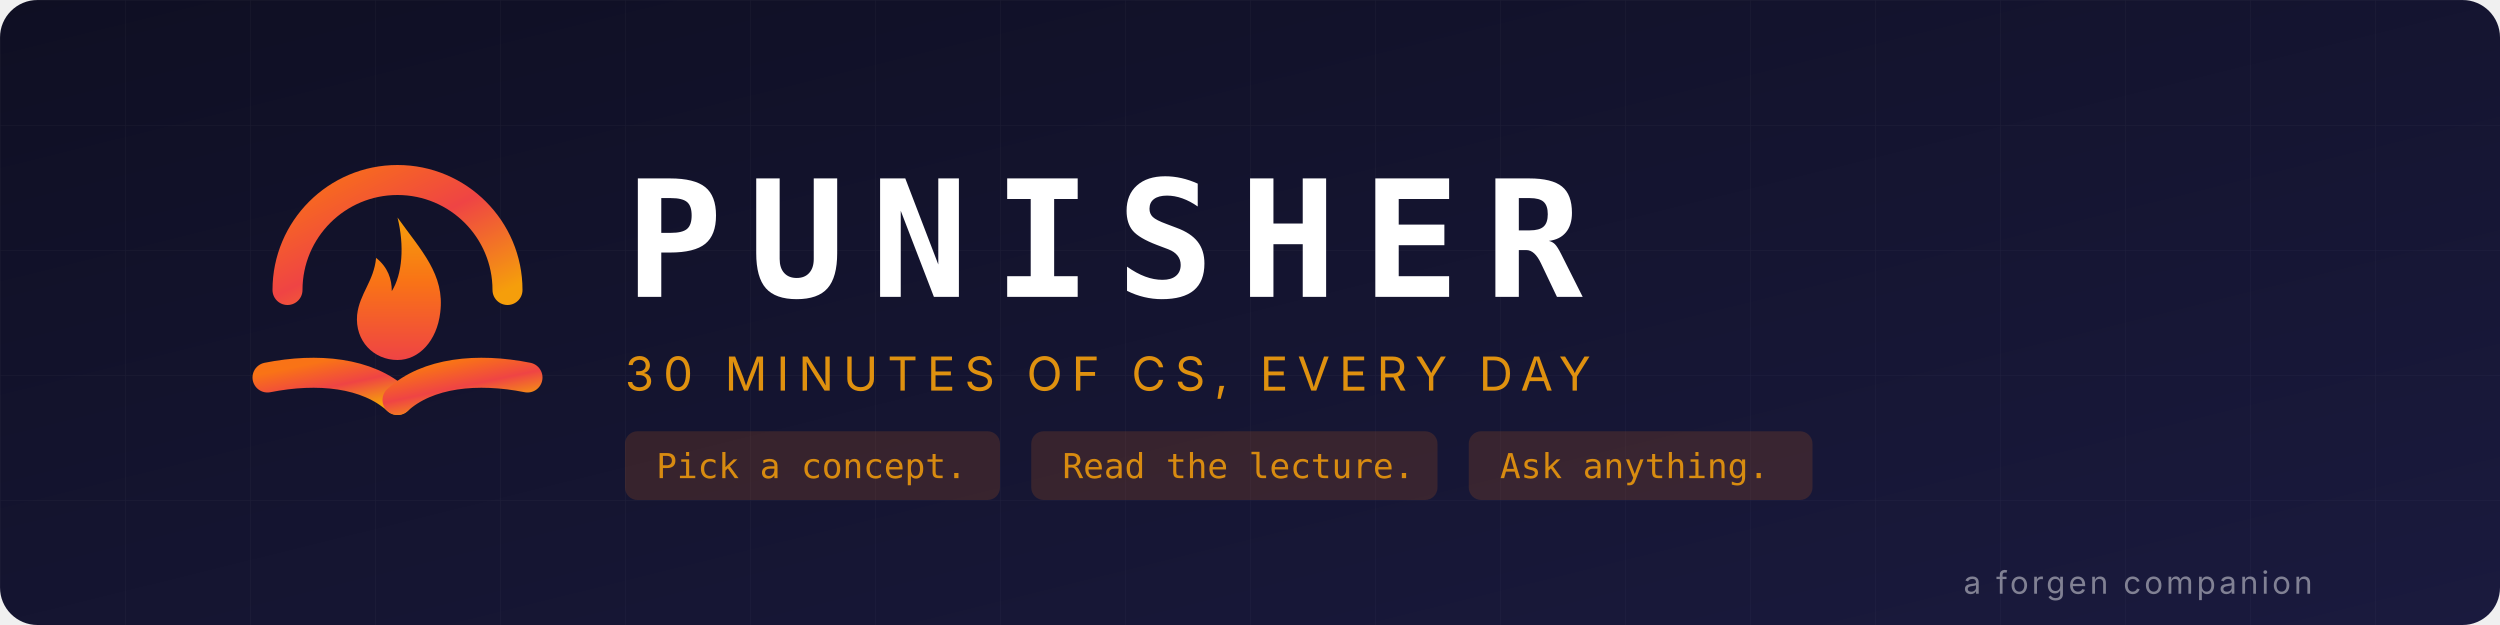
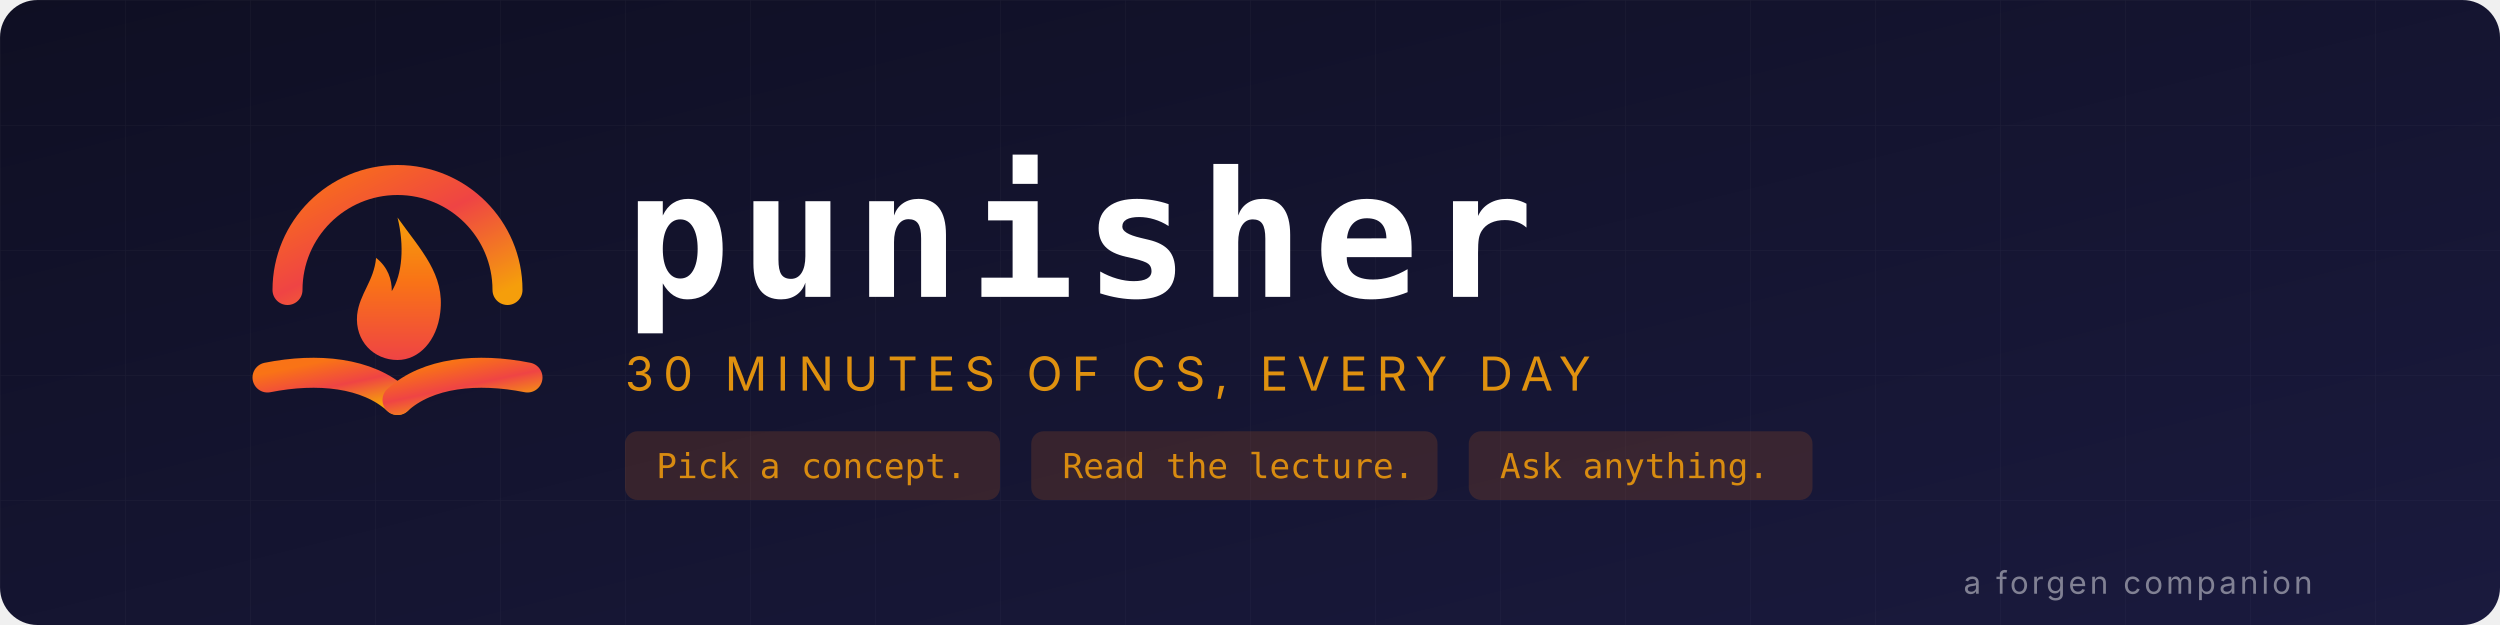
<svg xmlns="http://www.w3.org/2000/svg" viewBox="0 0 800 200" width="800" height="200" fill="none">
  <defs>
    <linearGradient id="bg" x1="0%" y1="0%" x2="100%" y2="100%">
      <stop offset="0%" stop-color="#0f0f23" />
      <stop offset="100%" stop-color="#1a1a3e" />
    </linearGradient>
    <linearGradient id="accent" x1="0%" y1="0%" x2="100%" y2="0%">
      <stop offset="0%" stop-color="#f97316" />
      <stop offset="50%" stop-color="#ef4444" />
      <stop offset="100%" stop-color="#f59e0b" />
    </linearGradient>
    <linearGradient id="mark" x1="0%" y1="0%" x2="100%" y2="100%">
      <stop offset="0%" stop-color="#f97316" />
      <stop offset="50%" stop-color="#ef4444" />
      <stop offset="100%" stop-color="#f59e0b" />
    </linearGradient>
    <linearGradient id="flame" x1="0%" y1="100%" x2="0%" y2="0%">
      <stop offset="0%" stop-color="#ef4444" />
      <stop offset="55%" stop-color="#f97316" />
      <stop offset="100%" stop-color="#f59e0b" />
    </linearGradient>
    <pattern id="grid" width="40" height="40" patternUnits="userSpaceOnUse">
      <path d="M 40 0 L 0 0 0 40" fill="none" stroke="#ffffff" stroke-width="0.3" opacity="0.05" />
    </pattern>
  </defs>
  <rect width="800" height="200" rx="12" fill="url(#bg)" />
  <rect width="800" height="200" rx="12" fill="url(#grid)" />
  <line x1="60" y1="172" x2="740" y2="172" stroke="url(#accent)" stroke-width="1" opacity="0.4" />
  <g transform="translate(76, 40) scale(1.6)">
    <path d="M10 33 A22 22 0 0 1 54 33" stroke="url(#mark)" stroke-width="6" stroke-linecap="round" />
    <path d="M32 55 C26 49.5 16 48.5 6 50.5" stroke="url(#mark)" stroke-width="6" stroke-linecap="round" />
    <path d="M32 55 C38 49.5 48 48.5 58 50.5" stroke="url(#mark)" stroke-width="6" stroke-linecap="round" />
    <path transform="translate(1.6 4.25) scale(0.95)" d="M32 15 C37 22 42 27 41 35 C40.3 41 36.5 45 32 45 C27 45 23 41 23.5 35.5 C24 31 27 28.5 27.5 23.5 C30 25.5 30.8 28 30.8 30.5 C33 27 33.5 21 32 15 Z" fill="url(#flame)" />
  </g>
-   <text x="200" y="95" font-family="'SF Mono', 'Fira Code', 'JetBrains Mono', Menlo, monospace" font-size="52" font-weight="700" fill="#ffffff" letter-spacing="8">PUNISHER</text>
+   <text x="200" y="95" font-family="'SF Mono', 'Fira Code', 'JetBrains Mono', Menlo, monospace" font-size="56" font-weight="700" fill="#ffffff" letter-spacing="3">punisher</text>
  <text x="200" y="125" font-family="'Inter', 'Helvetica Neue', Helvetica, Arial, sans-serif" font-size="15" fill="#f59e0b" letter-spacing="3" opacity="0.9">30 MINUTES OF CS, EVERY DAY</text>
  <rect x="200" y="138" width="120" height="22" rx="4" fill="#f97316" opacity="0.15" />
  <text x="210" y="153" font-family="'SF Mono', Menlo, monospace" font-size="11" fill="#f59e0b" opacity="0.85">Pick a concept.</text>
  <rect x="330" y="138" width="130" height="22" rx="4" fill="#f97316" opacity="0.15" />
  <text x="340" y="153" font-family="'SF Mono', Menlo, monospace" font-size="11" fill="#f59e0b" opacity="0.85">Read the lecture.</text>
  <rect x="470" y="138" width="110" height="22" rx="4" fill="#f97316" opacity="0.15" />
  <text x="480" y="153" font-family="'SF Mono', Menlo, monospace" font-size="11" fill="#f59e0b" opacity="0.85">Ask anything.</text>
  <text x="740" y="190" text-anchor="end" font-family="'Inter', 'Helvetica Neue', Helvetica, Arial, sans-serif" font-size="10" fill="#ffffff" opacity="0.45" letter-spacing="1">a forgen companion</text>
</svg>
